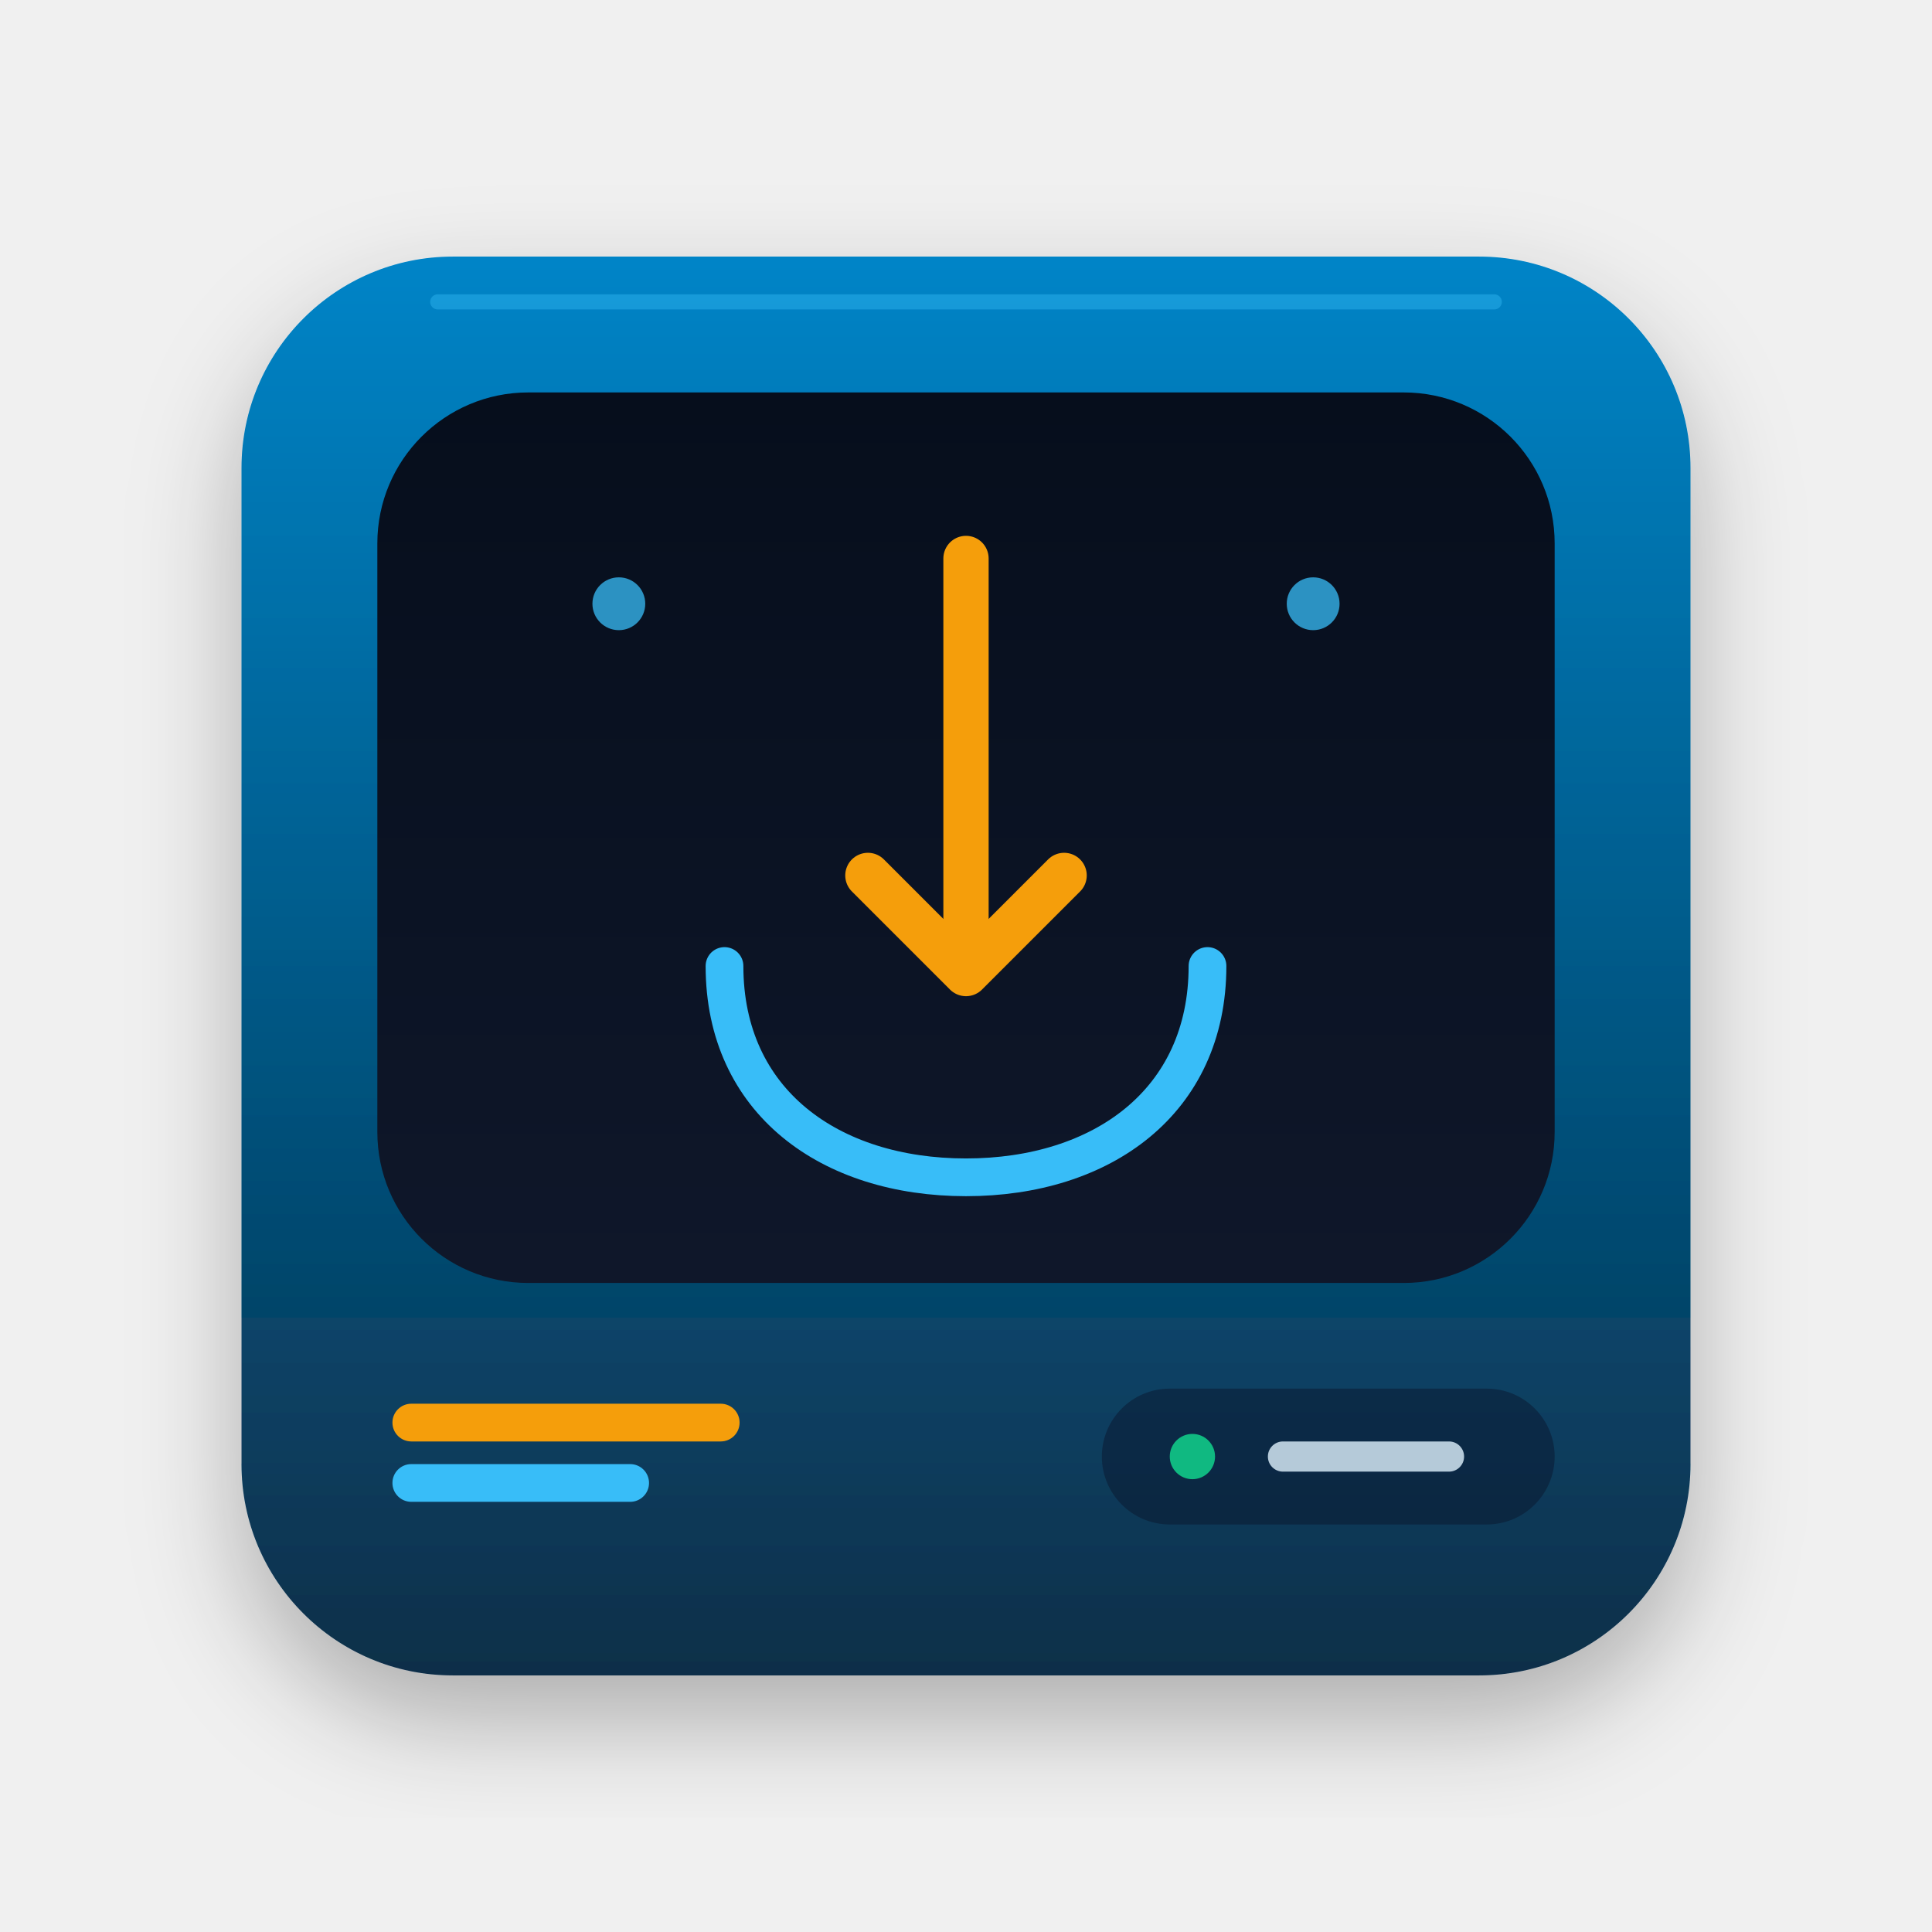
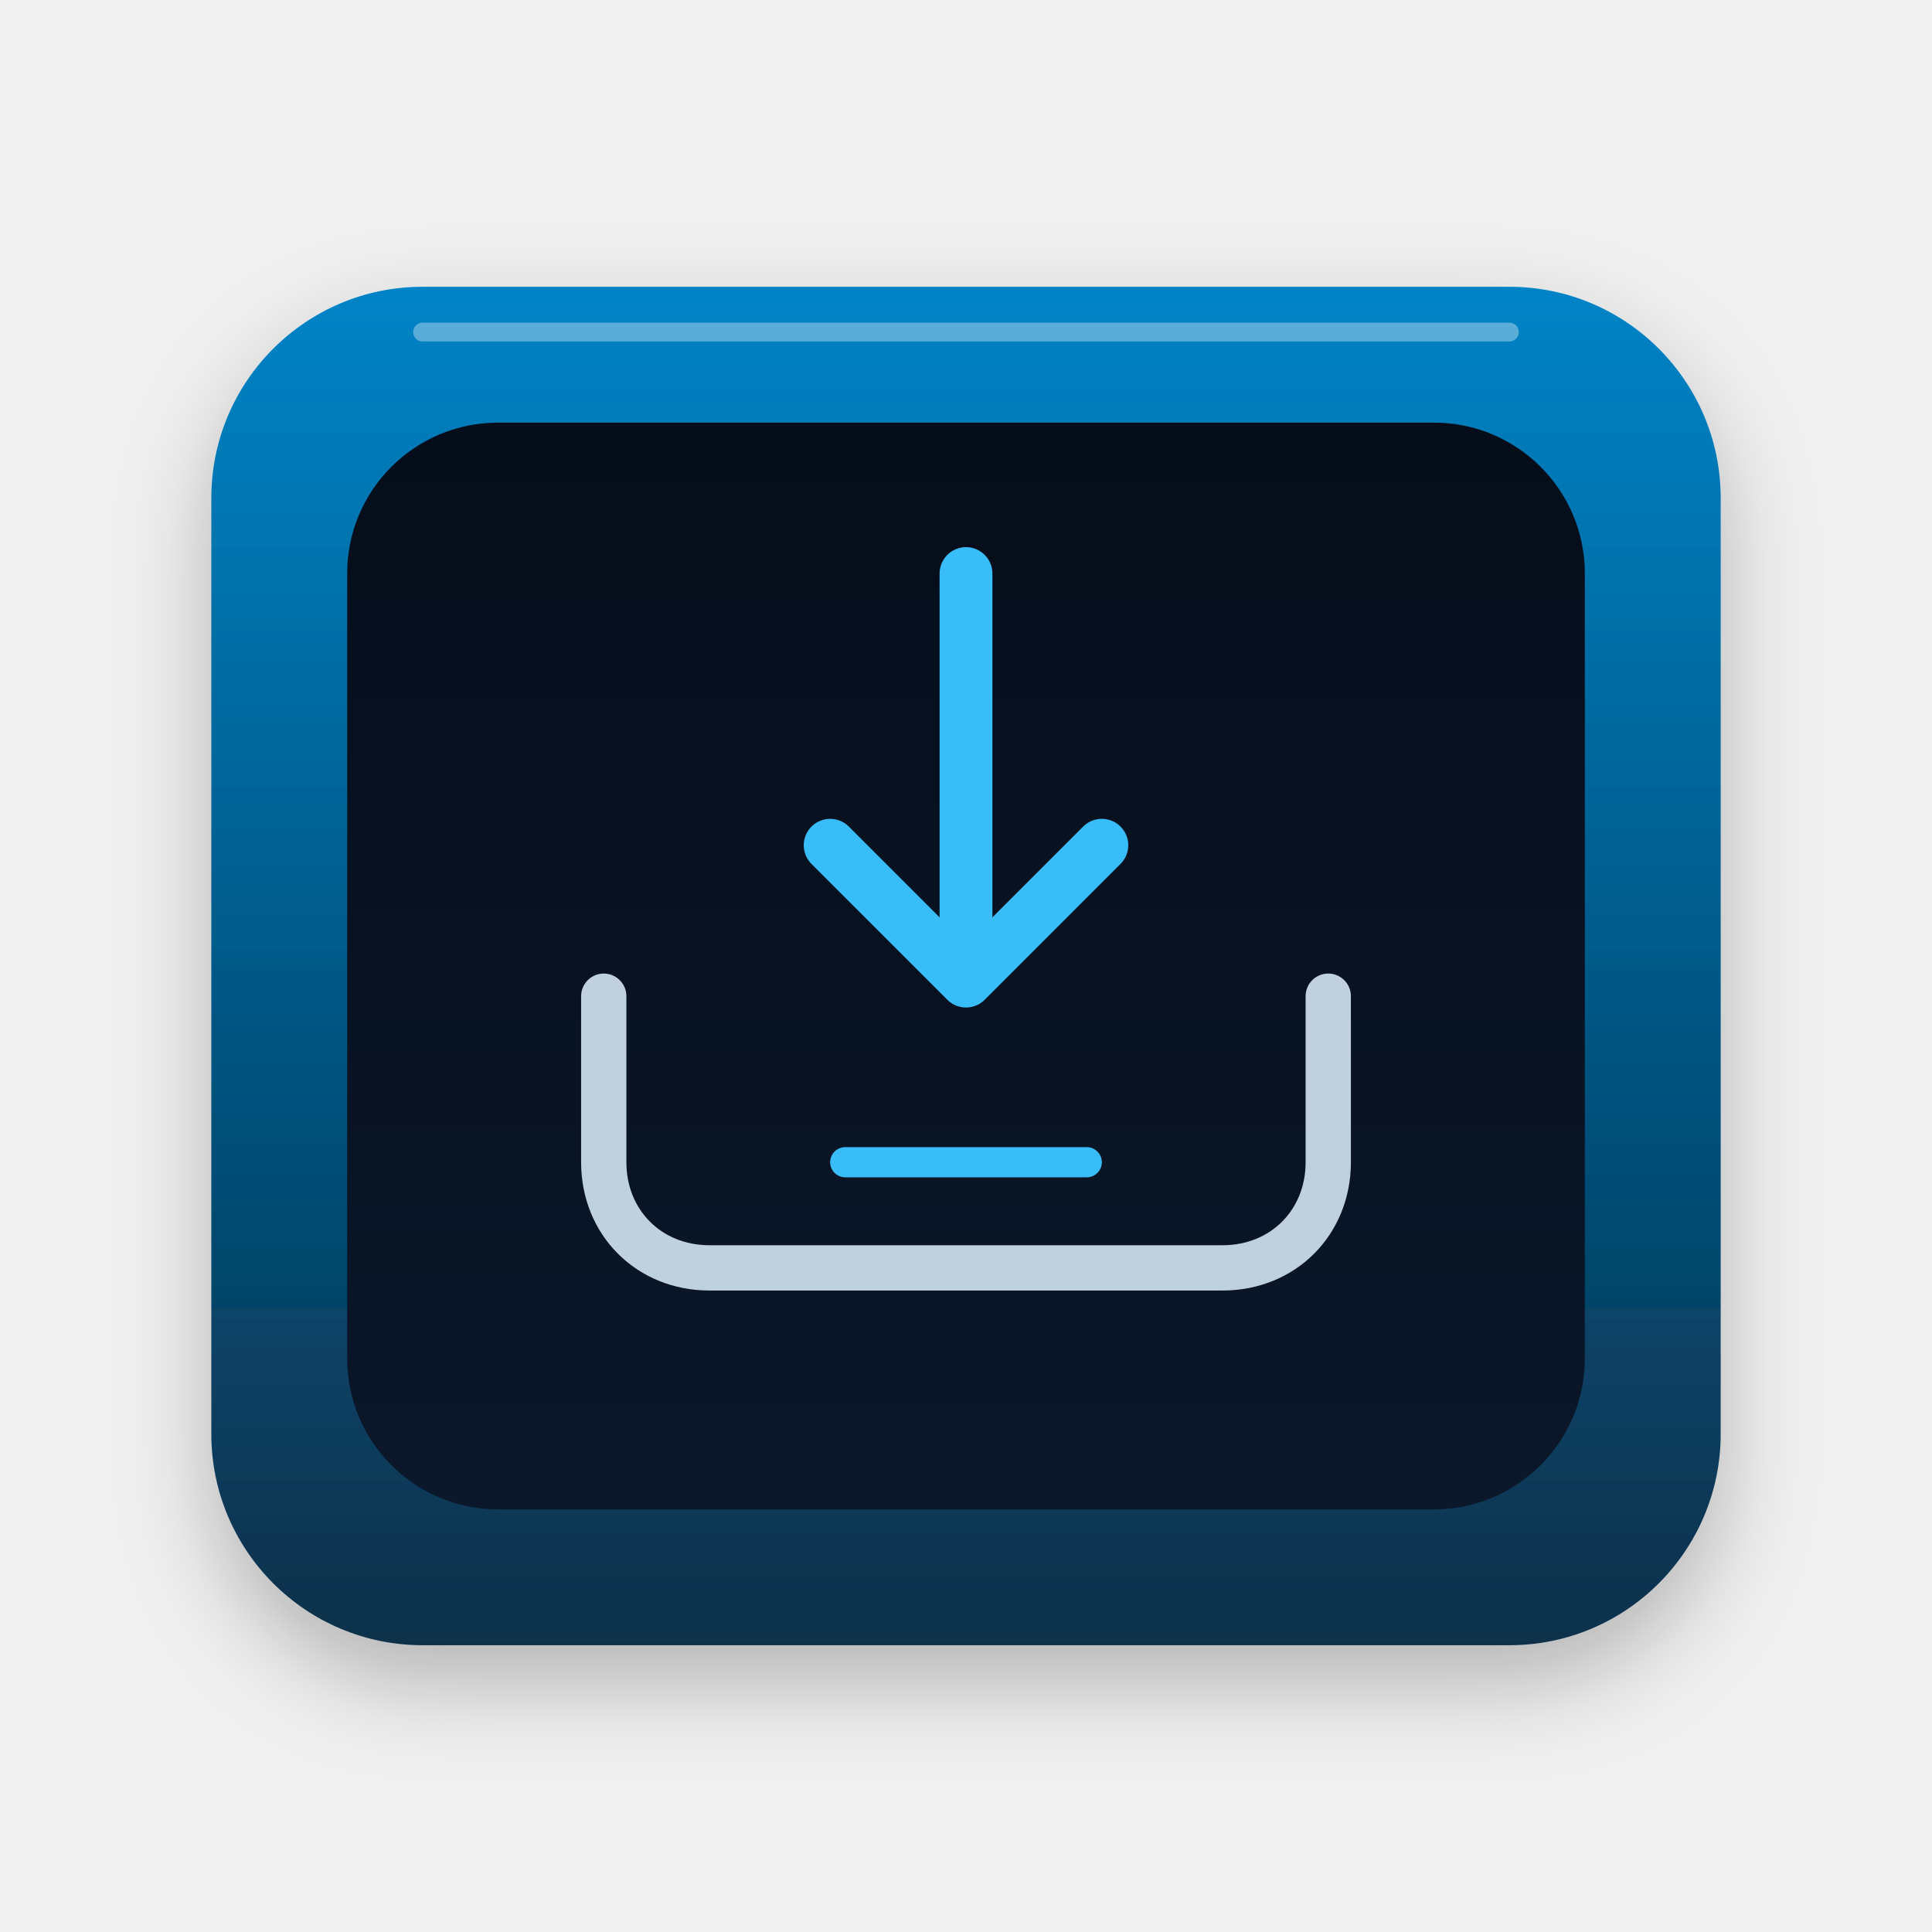
<svg xmlns="http://www.w3.org/2000/svg" viewBox="0 0 256 256" width="256" height="256">
  <defs>
    <linearGradient id="store-chassis" x1="0%" y1="0%" x2="0%" y2="100%">
      <stop offset="0%" stop-color="#0284c7" />
      <stop offset="100%" stop-color="#082f49" />
    </linearGradient>
    <linearGradient id="store-chamber" x1="0%" y1="0%" x2="0%" y2="100%">
-       <stop offset="0%" stop-color="#060e1c" />
-       <stop offset="100%" stop-color="#0f172a" />
+       <stop offset="0%" stop-color="#050d1a" />
+       <stop offset="100%" stop-color="#0b172a" />
    </linearGradient>
    <filter id="shadow" x="-10%" y="-10%" width="120%" height="120%">
-       <feDropShadow dx="0" dy="6" stdDeviation="7" flood-opacity="0.28" />
+       <feDropShadow dx="0" dy="5" stdDeviation="6" flood-opacity="0.25" />
    </filter>
  </defs>
-   <rect x="32" y="34" width="192" height="188" rx="28" ry="28" fill="url(#store-chassis)" filter="url(#shadow)" />
-   <rect x="50" y="52" width="156" height="118" rx="20" ry="20" fill="url(#store-chamber)" />
-   <circle cx="82" cy="80" r="3.5" fill="#38bdf8" opacity="0.75" />
-   <circle cx="174" cy="80" r="3.5" fill="#38bdf8" opacity="0.75" />
-   <path d="M 96 128 C 96 146 110 156 128 156 C 146 156 160 146 160 128" stroke="#38bdf8" stroke-width="5" stroke-linecap="round" fill="none" />
-   <path d="M 128 74 L 128 128" stroke="#f59e0b" stroke-width="6" stroke-linecap="round" fill="none" />
-   <path d="M 115 116 L 128 129 L 141 116" stroke="#f59e0b" stroke-width="6" stroke-linecap="round" stroke-linejoin="round" fill="none" />
-   <rect x="52" y="186" width="46" height="5" rx="2.5" fill="#f59e0b" />
-   <rect x="52" y="194" width="34" height="5" rx="2.5" fill="#38bdf8" />
-   <rect x="146" y="184" width="60" height="18" rx="9" ry="9" fill="#0b1329" fill-opacity="0.45" />
-   <circle cx="158" cy="193" r="3" fill="#10b981" />
-   <rect x="168" y="191" width="26" height="4" rx="2" fill="#e0f2fe" opacity="0.8" />
-   <path d="M 58 40 L 198 40" stroke="#38bdf8" stroke-width="2" stroke-linecap="round" opacity="0.4" />
+   <rect x="28" y="38" width="200" height="180" rx="28" ry="28" fill="url(#store-chassis)" filter="url(#shadow)" />
+   <rect x="46" y="56" width="164" height="144" rx="20" ry="20" fill="url(#store-chamber)" />
+   <path d="M 80 132 V 154 C 80 162 86 168 94 168 H 162 C 170 168 176 162 176 154 V 132" stroke="#e0f2fe" stroke-width="6" stroke-linecap="round" stroke-linejoin="round" fill="none" opacity="0.85" />
+   <path d="M 128 76 L 128 128" stroke="#38bdf8" stroke-width="7" stroke-linecap="round" fill="none" />
+   <path d="M 110 112 L 128 130 L 146 112" stroke="#38bdf8" stroke-width="7" stroke-linecap="round" stroke-linejoin="round" fill="none" />
+   <rect x="110" y="152" width="36" height="4" rx="2" fill="#38bdf8" />
+   <path d="M 56 44 L 200 44" stroke="#ffffff" stroke-width="2.5" stroke-linecap="round" opacity="0.35" />
</svg>
